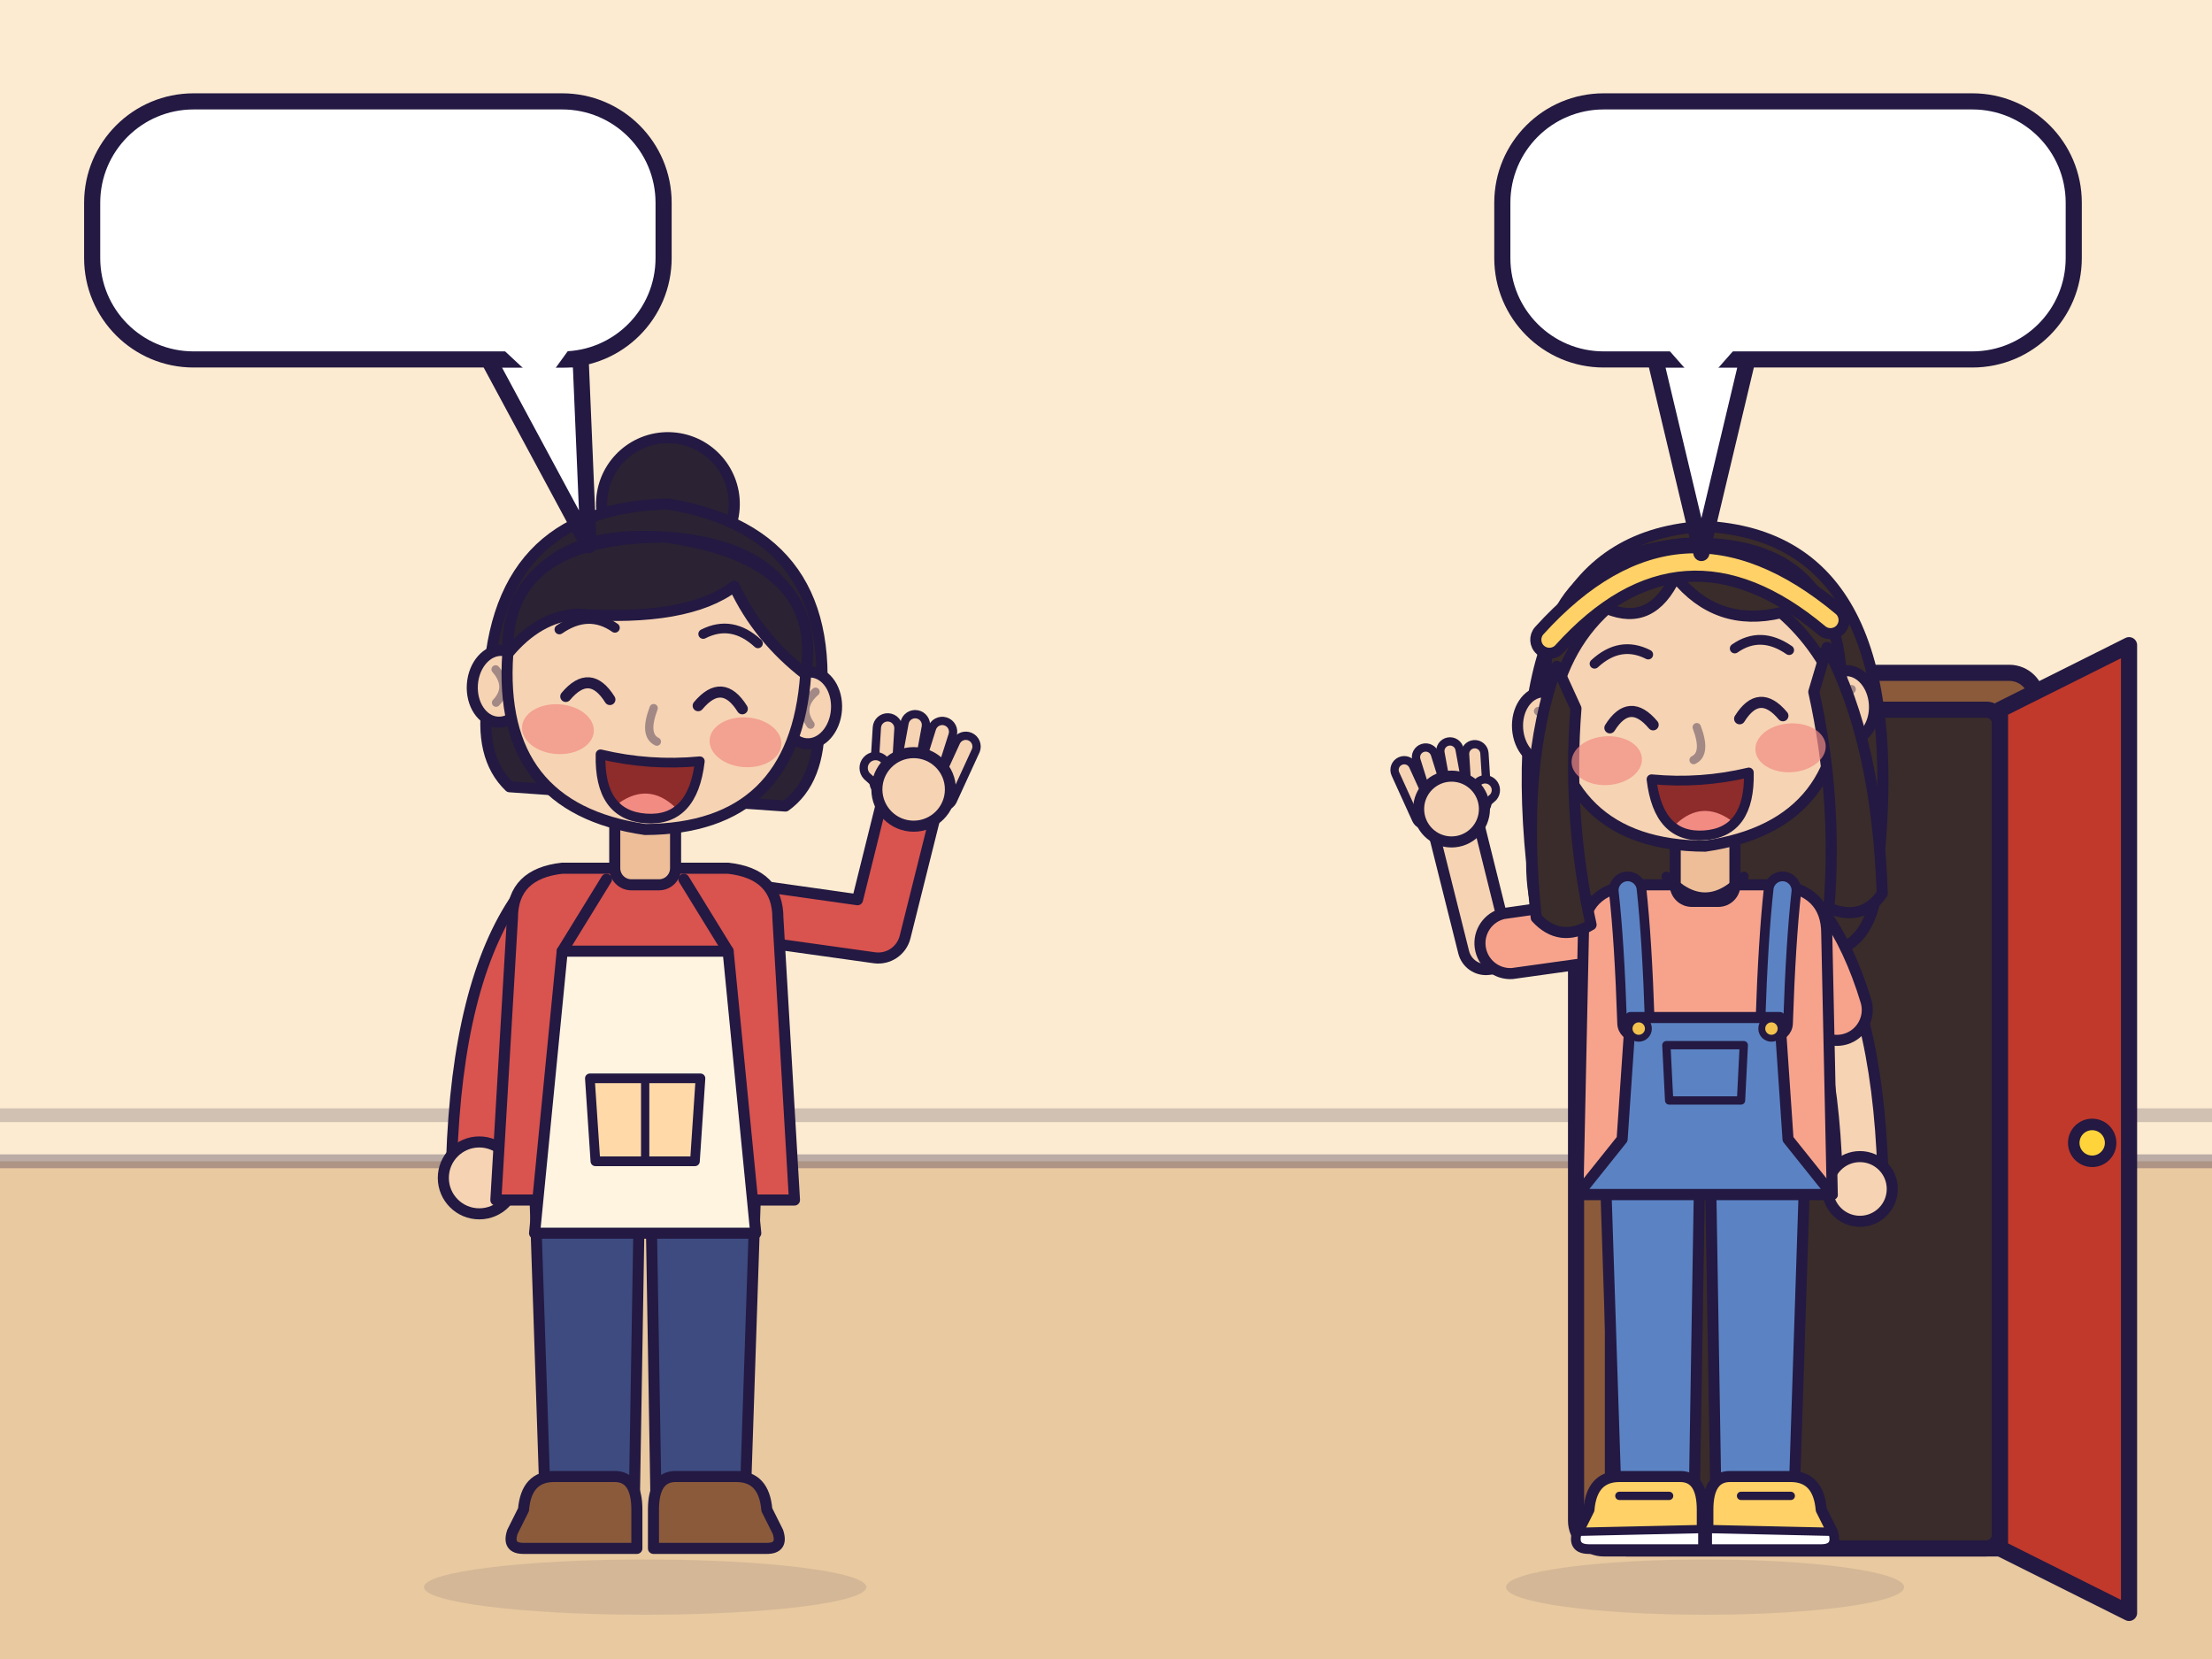
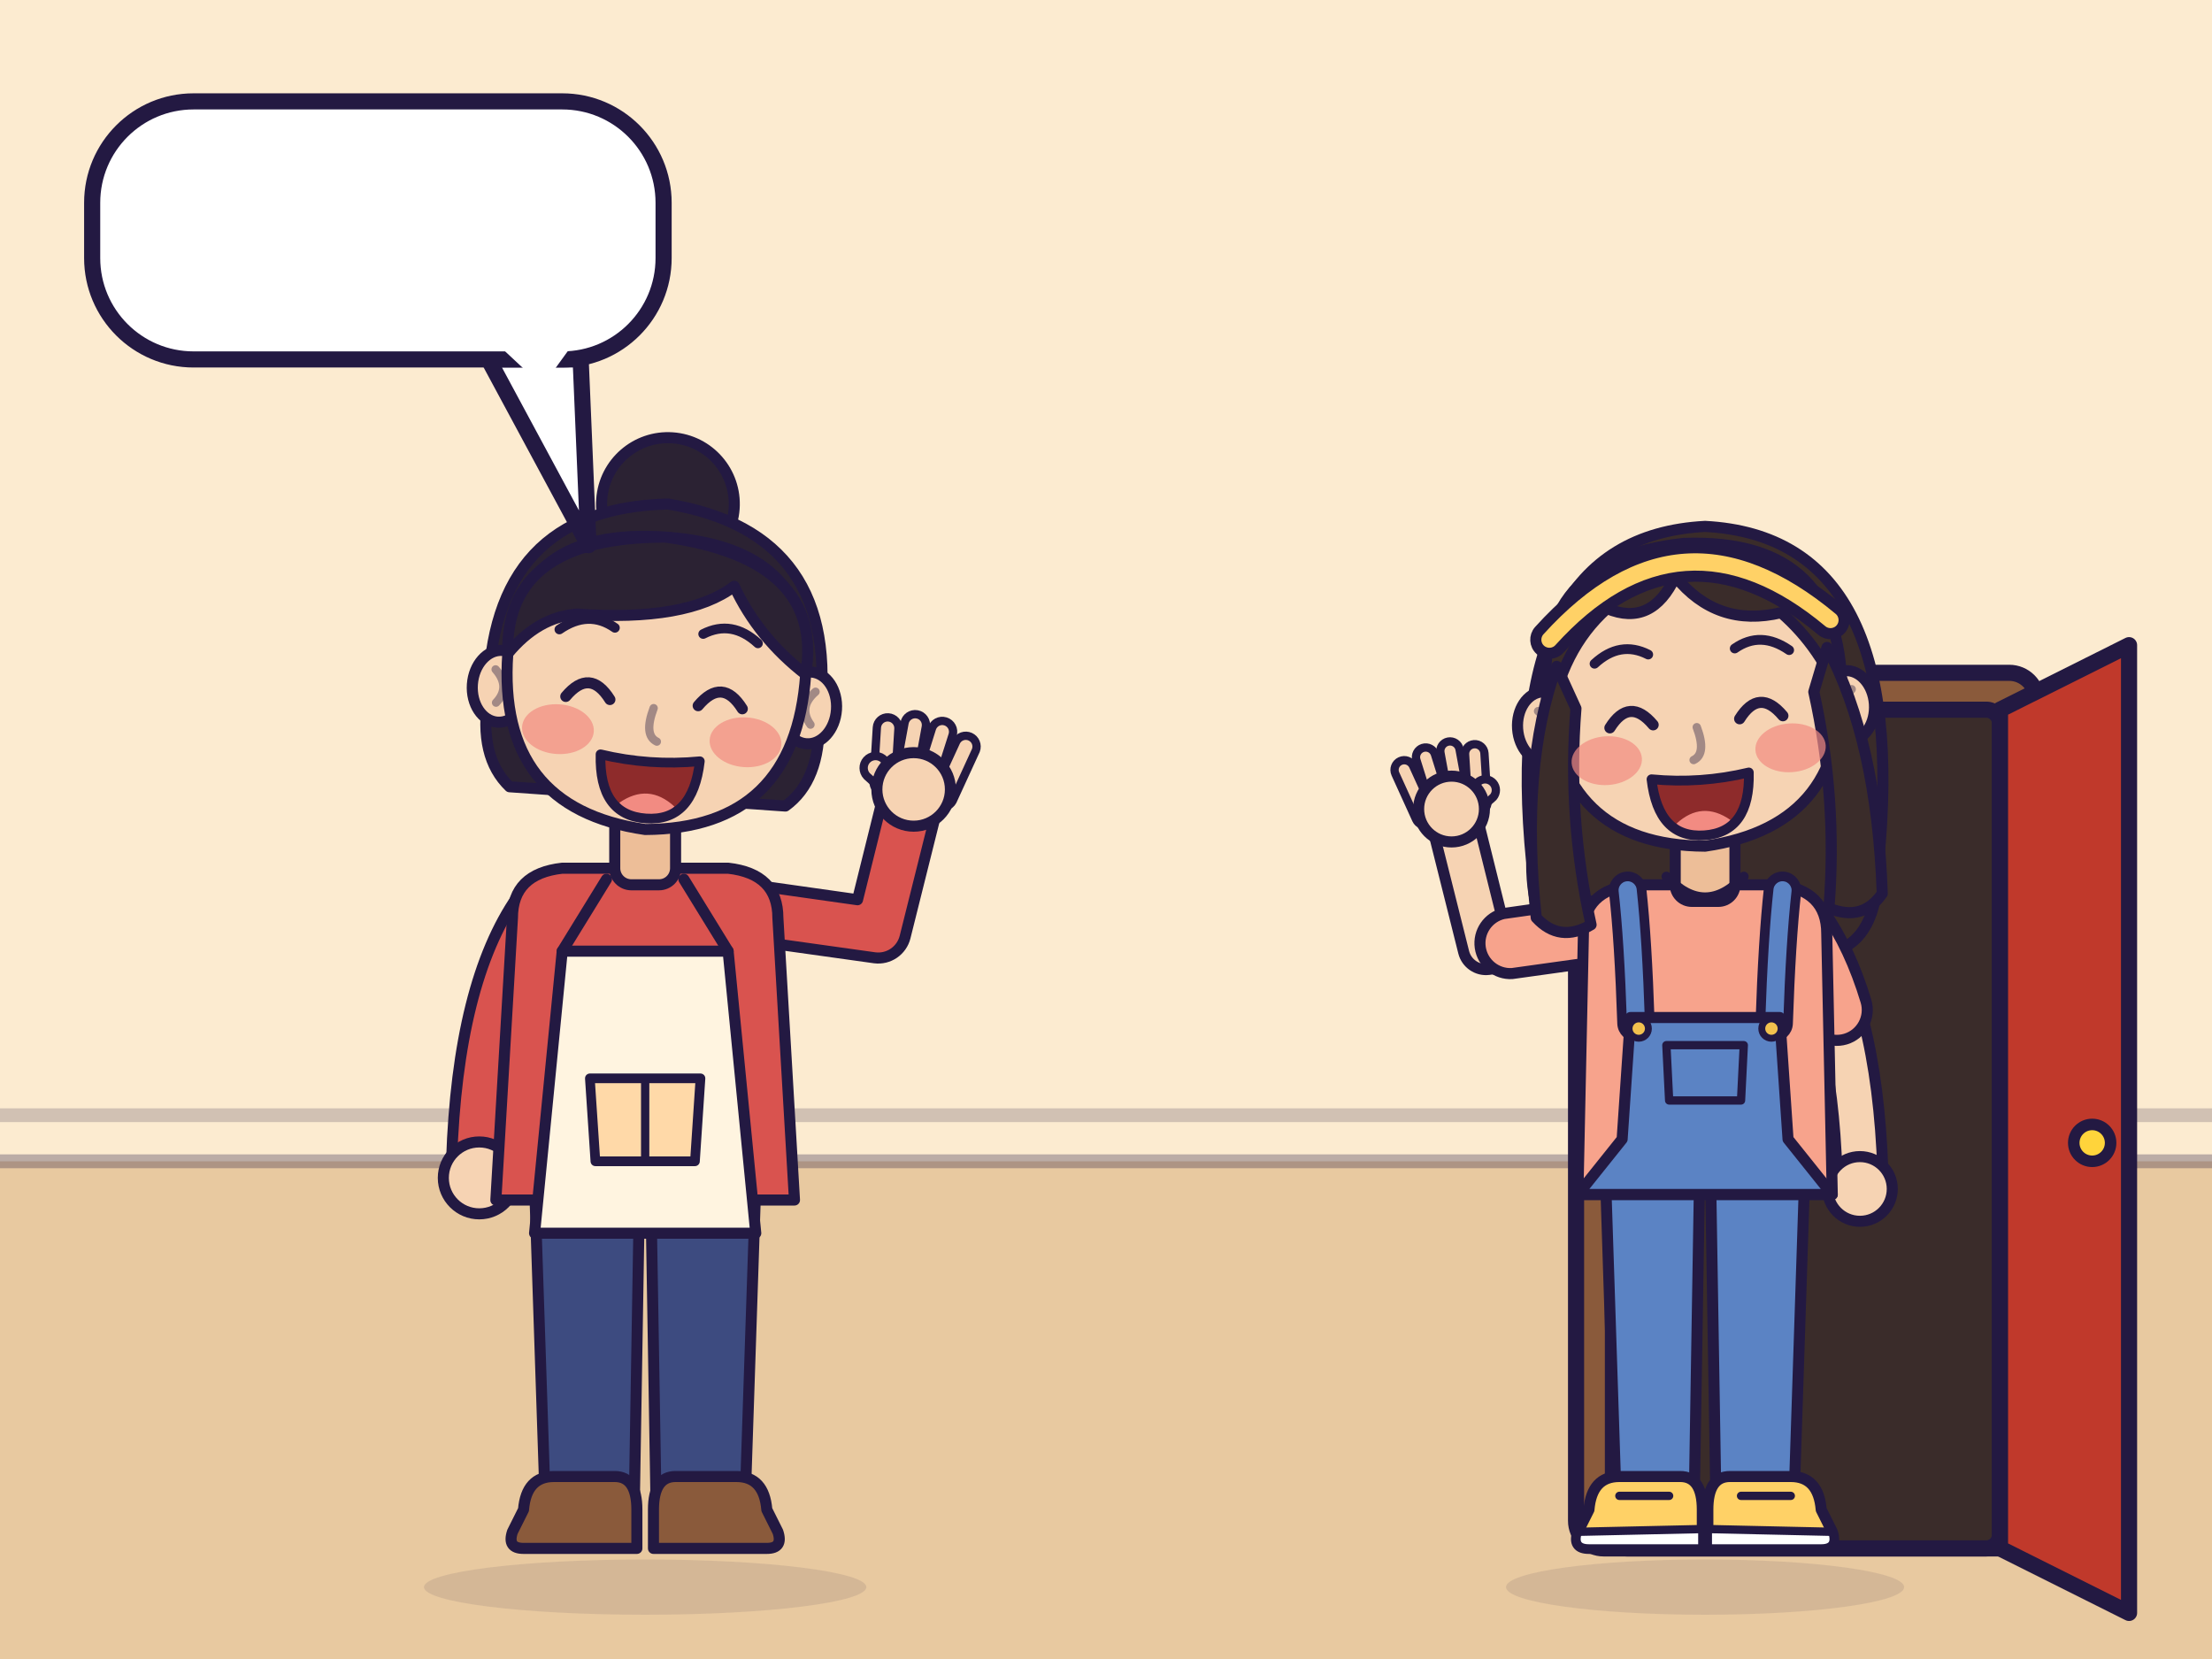
- <svg xmlns="http://www.w3.org/2000/svg" viewBox="0 0 480 360" role="img" aria-label="Mom waves to a neighbour standing at the door; both smile and say &quot;你好！&quot;.">
+ <svg xmlns="http://www.w3.org/2000/svg" viewBox="0 0 480 360" role="img" aria-label="Mom waves to a neighbour standing at the door and says &quot;你好！&quot;; the neighbour smiles and waves back.">
  <g stroke="#231942" stroke-width="3.5" stroke-linejoin="round" stroke-linecap="round">
    <rect x="0" y="0" width="480" height="360" fill="#FCEBD0" stroke="none" />
    <rect x="0" y="252" width="480" height="108" fill="#E8C9A0" stroke="none" />
    <path d="M0 252L480 252" fill="none" stroke-width="3" opacity="0.3" />
    <path d="M0 242L480 242" fill="none" stroke-width="3" opacity="0.2" />
    <g transform="translate(392 336)">
      <g class="prop p-door">
        <rect x="-50" y="-190" width="100" height="190" rx="6" fill="#8A5A3B" />
        <rect x="-42" y="-182" width="84" height="182" rx="3" fill="#3A2C2A" />
        <path d="M42-182L70-196L70 14L42 0Z" fill="#C0392B" />
        <circle cx="62" cy="-88" r="4" fill="#FFD43B" stroke-width="2.5" />
      </g>
    </g>
    <g transform="translate(140 336) scale(0.6 0.6)">
      <g class="char c-1 ch-mama">
        <g transform="translate(-150 -432)">
          <ellipse class="shadow" cx="150" cy="446" rx="80" ry="10" fill="#231942" stroke="none" opacity="0.1" />
          <g class="figure" stroke="#231942" stroke-width="4" stroke-linejoin="round" stroke-linecap="round">
            <g class="legs">
              <path d="M110 300L148 300L146 420L114 420Z" fill="#3D4B80" />
              <path d="M190 300L152 300L154 420L186 420Z" fill="#3D4B80" />
              <path d="M147 418Q147 406 139 406L117 406Q107 406 106 418L102 426Q100 432 106 432L147 432Z" fill="#8A5A3B" />
              <path d="M153 418Q153 406 161 406L183 406Q193 406 194 418L198 426Q200 432 194 432L153 432Z" fill="#8A5A3B" />
            </g>
            <g transform="translate(150 300)">
              <g class="upper">
                <g transform="translate(-150 -300)">
                  <g transform="translate(188 202)">
                    <g class="arm-left act">
                      <g transform="translate(-188 -202)">
                        <path d="M186.6 211.9L233 218.4A10 10 0 0 0 244 210.9L254.9 167.3A10 10 0 0 0 235.5 162.4L226.8 197.4L189.4 192.1A10 10 0 0 0 186.6 211.9Z" fill="#D9534F" />
                        <path d="M240.4 155.1L241.6 135.6A3.9 3.9 0 0 0 233.8 135.1L232.6 154.6A3.9 3.9 0 0 0 240.4 155.1Z" fill="#F6D3B3" stroke-width="3" />
                        <path d="M247.4 157.3L251.5 134.9A3.9 3.9 0 0 0 243.8 133.5L239.7 155.9A3.9 3.9 0 0 0 247.4 157.3Z" fill="#F6D3B3" stroke-width="3" />
                        <path d="M254.3 159.5L261.2 137.8A3.9 3.9 0 0 0 253.7 135.5L246.9 157.2A3.9 3.9 0 0 0 254.3 159.5Z" fill="#F6D3B3" stroke-width="3" />
                        <path d="M261.2 161.7L269.6 143.4A3.9 3.9 0 0 0 262.5 140.2L254.1 158.5A3.9 3.9 0 0 0 261.2 161.7Z" fill="#F6D3B3" stroke-width="3" />
                        <path d="M249 158.1L235.9 146.3A4.3 4.3 0 0 0 230.2 152.7L243.3 164.5A4.3 4.3 0 0 0 249 158.1Z" fill="#F6D3B3" stroke-width="3" />
                        <circle class="hand" cx="247.1" cy="157.5" r="13.3" fill="#F6D3B3" />
                      </g>
                    </g>
                  </g>
                  <g transform="translate(112 202)">
                    <g class="arm-right">
                      <g transform="translate(-112 -202)">
                        <path d="M103.8 196.3Q82.1 227.5 80 291.7A10 10 0 0 0 100 292.3Q101.9 234.1 120.2 207.7A10 10 0 0 0 103.8 196.3Z" fill="#D9534F" />
                        <circle class="hand" cx="90" cy="298" r="13" fill="#F6D3B3" />
                      </g>
                    </g>
                  </g>
                  <g class="body">
                    <path d="M102 204Q102 188 120 186L180 186Q198 188 198 204L204 306L96 306Z" fill="#D9534F" />
                    <path class="apron" d="M120 216L180 216L190 318L110 318Z" fill="#FFF4E0" />
                    <path d="M120 216L136 190M180 216L164 190" fill="none" stroke-width="4" />
                    <path d="M130 262L170 262L168 292L132 292Z" fill="#FFD9A8" stroke-width="3.5" />
                    <path d="M150 262L150 292" fill="none" stroke-width="3" />
                    <g class="neck">
                      <rect x="139" y="164" width="22" height="28" rx="6" fill="#EDBE98" />
                    </g>
                  </g>
                  <g transform="translate(150 172) rotate(4)">
                    <g class="head">
                      <g transform="translate(-150 -172)">
                        <g transform="translate(150 118) scale(1)" stroke-width="4">
                          <g class="hair-back">
                            <circle cx="0" cy="-64" r="24" fill="#2B2233" />
                            <path d="M-60 10Q-64-58 0-64Q64-58 60 10Q62 32 50 42L-50 42Q-62 32-60 10Z" fill="#2B2233" />
                          </g>
                          <g class="ears">
                            <ellipse cx="-56" cy="6" rx="10" ry="13" fill="#F6D3B3" />
                            <ellipse cx="56" cy="6" rx="10" ry="13" fill="#F6D3B3" />
                            <path d="M-58 0Q-52 6-57 12" fill="none" stroke-width="3" opacity="0.4" />
                            <path d="M58 0Q52 6 57 12" fill="none" stroke-width="3" opacity="0.4" />
                          </g>
                          <path class="face" d="M-54-6Q-54-52 0-52Q54-52 54-6Q54 50 0 54Q-54 50-54-6Z" fill="#F6D3B3" />
                          <g class="hair">
                            <path d="M-54-6Q-58-48 0-52Q58-48 54-6Q36-18 26-36Q10-22-30-22Q-44-20-54-6Z" fill="#2B2233" />
                          </g>
                          <g class="cheeks">
                            <ellipse cx="-34" cy="20" rx="13" ry="9" fill="#F28B82" stroke="none" opacity="0.7" />
                            <ellipse cx="34" cy="20" rx="13" ry="9" fill="#F28B82" stroke="none" opacity="0.7" />
                          </g>
                          <g class="brows">
                            <path d="M-36-16Q-26-24-16-18M16-18Q26-24 36-16" fill="none" stroke-width="3.5" />
                          </g>
                          <g transform="translate(0 4)">
                            <g class="eyes">
                              <g transform="translate(0 -4)">
                                <path d="M-32 8Q-24-3-16 8M16 8Q24-3 32 8" fill="none" stroke-width="4" />
                              </g>
                            </g>
                          </g>
                          <g class="nose">
                            <path d="M0 10Q-3 20 2 22" fill="none" stroke-width="3" opacity="0.4" />
                          </g>
                          <g class="mouth">
                            <path d="M-18 28Q0 31 18 28Q17 50 0 50Q-17 50-18 28Z" fill="#8E2B2B" stroke="none" />
                            <path d="M-10 45Q0 37 10 45Q6 50 0 50Q-6 50-10 45Z" fill="#F28B82" stroke="none" />
                            <path d="M-18 28Q0 31 18 28Q17 50 0 50Q-17 50-18 28Z" fill="none" stroke-width="3.5" />
                          </g>
                        </g>
                      </g>
                    </g>
                  </g>
                </g>
              </g>
            </g>
          </g>
        </g>
      </g>
    </g>
    <g transform="translate(370 336) scale(-0.6 0.6)">
      <g class="char c-2 ch-friend">
        <g transform="translate(-150 -432)">
          <ellipse class="shadow" cx="150" cy="446" rx="72" ry="10" fill="#231942" stroke="none" opacity="0.1" />
          <g class="figure" stroke="#231942" stroke-width="4" stroke-linejoin="round" stroke-linecap="round">
            <g class="legs">
              <path d="M114 298L148 298L146 420L118 420Z" fill="#5B83C4" />
              <path d="M186 298L152 298L154 420L182 420Z" fill="#5B83C4" />
              <path d="M149 418Q149 406 141 406L119 406Q109 406 108 418L104 426Q102 432 108 432L149 432Z" fill="#FFD166" />
              <path d="M104 426Q102 432 108 432L149 432L149 425Z" fill="#FFFFFF" stroke-width="3" />
              <path d="M119 413L137 413" fill="none" stroke-width="3" />
              <path d="M151 418Q151 406 159 406L181 406Q191 406 192 418L196 426Q198 432 192 432L151 432Z" fill="#FFD166" />
              <path d="M196 426Q198 432 192 432L151 432L151 425Z" fill="#FFFFFF" stroke-width="3" />
              <path d="M181 413L163 413" fill="none" stroke-width="3" />
            </g>
            <g transform="translate(150 298)">
              <g class="upper">
                <g transform="translate(-150 -298)">
                  <g class="hair-far" transform="translate(150 125.1) scale(0.98)" stroke-width="4.1">
                    <path d="M-64 60Q-76-60 0-64Q76-60 64 60Q64 86 50 92L-50 92Q-64 86-64 60Z" fill="#3A2C2A" />
                  </g>
                  <g transform="translate(184 208)">
                    <g class="arm-left">
                      <g transform="translate(-184 -208)">
                        <path d="M182.8 216.2L228.2 222.6A8.3 8.3 0 0 0 237.3 216.4L248 173.7A8.3 8.3 0 0 0 231.9 169.7L223.1 205.1L185.2 199.8A8.3 8.3 0 0 0 182.8 216.2Z" fill="#F6D3B3" />
                        <path d="M182.5 218.9L219.8 224.1A11 11 0 0 0 222.9 202.4L185.5 197.1A11 11 0 0 0 182.5 218.9Z" fill="#F7A38C" />
                        <path d="M235.7 162.4L236.8 144.9A3.5 3.5 0 0 0 229.8 144.4L228.7 162A3.5 3.5 0 0 0 235.7 162.4Z" fill="#F6D3B3" stroke-width="3" />
                        <path d="M242 164.4L245.7 144.3A3.5 3.5 0 0 0 238.8 143L235.1 163.1A3.5 3.5 0 0 0 242 164.4Z" fill="#F6D3B3" stroke-width="3" />
                        <path d="M248.3 166.4L254.4 146.9A3.5 3.5 0 0 0 247.7 144.8L241.6 164.3A3.5 3.5 0 0 0 248.3 166.4Z" fill="#F6D3B3" stroke-width="3" />
                        <path d="M254.5 168.4L262 151.9A3.5 3.5 0 0 0 255.6 149L248.1 165.5A3.5 3.5 0 0 0 254.5 168.4Z" fill="#F6D3B3" stroke-width="3" />
                        <path d="M243.5 165.1L231.7 154.5A3.9 3.9 0 0 0 226.6 160.3L238.3 170.8A3.9 3.9 0 0 0 243.5 165.1Z" fill="#F6D3B3" stroke-width="3" />
                        <circle class="hand" cx="241.7" cy="164.6" r="11.9" fill="#F6D3B3" />
                      </g>
                    </g>
                  </g>
                  <g transform="translate(116 208)">
                    <g class="arm-right">
                      <g transform="translate(-116 -208)">
                        <path d="M109.2 203.2Q87.8 233.4 85.7 295.7A8.3 8.3 0 0 0 102.3 296.3Q104.2 238.9 122.8 212.8A8.3 8.3 0 0 0 109.2 203.2Z" fill="#F6D3B3" />
                        <path d="M107 201.6Q97.6 214.9 91.8 234.1A11 11 0 0 0 112.9 240.4Q117.6 224.7 125 214.4A11 11 0 0 0 107 201.6Z" fill="#F7A38C" />
                        <circle class="hand" cx="94" cy="302" r="11.7" fill="#F6D3B3" />
                      </g>
                    </g>
                  </g>
                  <g class="body">
                    <path d="M106 209.6Q106 194 123.6 192L176.4 192Q194 194 194 209.6L196 304L104 304Z" fill="#F7A38C" />
                    <g class="neck">
                      <rect x="139.2" y="170" width="21.6" height="28" rx="6" fill="#EDBE98" />
                    </g>
                    <path d="M136 189Q150 204 164 189" fill="none" stroke-width="3.5" />
                    <path d="M130 241.8Q129 211.6 127 193.4A5 5 0 0 0 117 194.6Q119 212.4 120 242.2A5 5 0 0 0 130 241.8Z" fill="#5B83C4" stroke-width="3.5" />
                    <path d="M180 242.2Q181 212.4 183 194.6A5 5 0 0 0 173 193.4Q171 211.6 170 241.8A5 5 0 0 0 180 242.2Z" fill="#5B83C4" stroke-width="3.5" />
                    <path class="overalls" d="M123 240L177 240L180 284L196 304L104 304L120 284Z" fill="#5B83C4" />
                    <path d="M136 250L164 250L163 270L137 270Z" fill="#5B83C4" stroke-width="3" />
                    <circle cx="126" cy="244" r="3.5" fill="#F2C14E" stroke-width="2.5" />
                    <circle cx="174" cy="244" r="3.5" fill="#F2C14E" stroke-width="2.5" />
                  </g>
                  <g transform="translate(150 178) rotate(4)">
                    <g class="head">
                      <g transform="translate(-150 -178)">
                        <g transform="translate(150 125.1) scale(0.98)" stroke-width="4.1">
                          <g class="ears">
                            <ellipse cx="-56" cy="6" rx="10" ry="13" fill="#F6D3B3" />
                            <ellipse cx="56" cy="6" rx="10" ry="13" fill="#F6D3B3" />
                            <path d="M-58 0Q-52 6-57 12" fill="none" stroke-width="3.1" opacity="0.4" />
                            <path d="M58 0Q52 6 57 12" fill="none" stroke-width="3.1" opacity="0.4" />
                          </g>
                          <path class="face" d="M-54-6Q-54-52 0-52Q54-52 54-6Q54 50 0 54Q-54 50-54-6Z" fill="#F6D3B3" />
                          <g class="hair">
                            <path d="M-54 4Q-60-56 0-58Q60-56 54 4Q48-22 30-36Q14-28 4-46Q-10-26-34-30Q-48-16-54 4Z" fill="#3A2C2A" />
                            <path d="M-50-16Q-66 20-64 76Q-56 86-44 80Q-50 40-44 0Z" fill="#3A2C2A" />
                            <path d="M50-16Q66 20 64 76Q56 86 44 80Q50 40 44 0Z" fill="#3A2C2A" />
                            <path d="M-48.5-22.4Q0-69.1 48.5-22.4A5 5 0 0 0 55.5-29.6Q0-82.9-55.5-29.6A5 5 0 0 0-48.5-22.4Z" fill="#FFD166" />
                          </g>
                          <g class="cheeks">
                            <ellipse cx="-34" cy="20" rx="13" ry="9" fill="#F28B82" stroke="none" opacity="0.7" />
                            <ellipse cx="34" cy="20" rx="13" ry="9" fill="#F28B82" stroke="none" opacity="0.7" />
                          </g>
                          <g class="brows">
                            <path d="M-36-16Q-26-24-16-18M16-18Q26-24 36-16" fill="none" stroke-width="3.6" />
                          </g>
                          <g transform="translate(0 4)">
                            <g class="eyes">
                              <g transform="translate(0 -4)">
                                <path d="M-32 8Q-24-3-16 8M16 8Q24-3 32 8" fill="none" stroke-width="4.1" />
                              </g>
                            </g>
                          </g>
                          <g class="nose">
                            <path d="M0 10Q-3 20 2 22" fill="none" stroke-width="3.1" opacity="0.4" />
                          </g>
                          <g class="mouth">
                            <path d="M-18 28Q0 31 18 28Q17 50 0 50Q-17 50-18 28Z" fill="#8E2B2B" stroke="none" />
                            <path d="M-10 45Q0 37 10 45Q6 50 0 50Q-6 50-10 45Z" fill="#F28B82" stroke="none" />
                            <path d="M-18 28Q0 31 18 28Q17 50 0 50Q-17 50-18 28Z" fill="none" stroke-width="3.6" />
                          </g>
                        </g>
                      </g>
                    </g>
                  </g>
                </g>
              </g>
            </g>
          </g>
        </g>
      </g>
    </g>
    <g transform="translate(127.7 118.3)">
      <g class="bubble b-1 has-text">
        <g transform="translate(-127.7 -118.3)">
          <path d="M106 78L127.7 118.3L126 78Z" fill="#FFFFFF" />
          <rect x="20" y="22" width="124" height="56" rx="22" fill="#FFFFFF" />
          <path d="M107.2 74L117.7 83.8L124.8 74Z" fill="#FFFFFF" stroke="none" />
        </g>
      </g>
    </g>
-     <g transform="translate(369.2 120)">
-       <g class="bubble b-2 has-text">
-         <g transform="translate(-369.2 -120)">
-           <path d="M359.2 78L369.2 120L379.2 78Z" fill="#FFFFFF" />
-           <rect x="326" y="22" width="124" height="56" rx="22" fill="#FFFFFF" />
-           <path d="M360.4 74L369.2 84L378 74Z" fill="#FFFFFF" stroke="none" />
-         </g>
-       </g>
-     </g>
  </g>
</svg>
